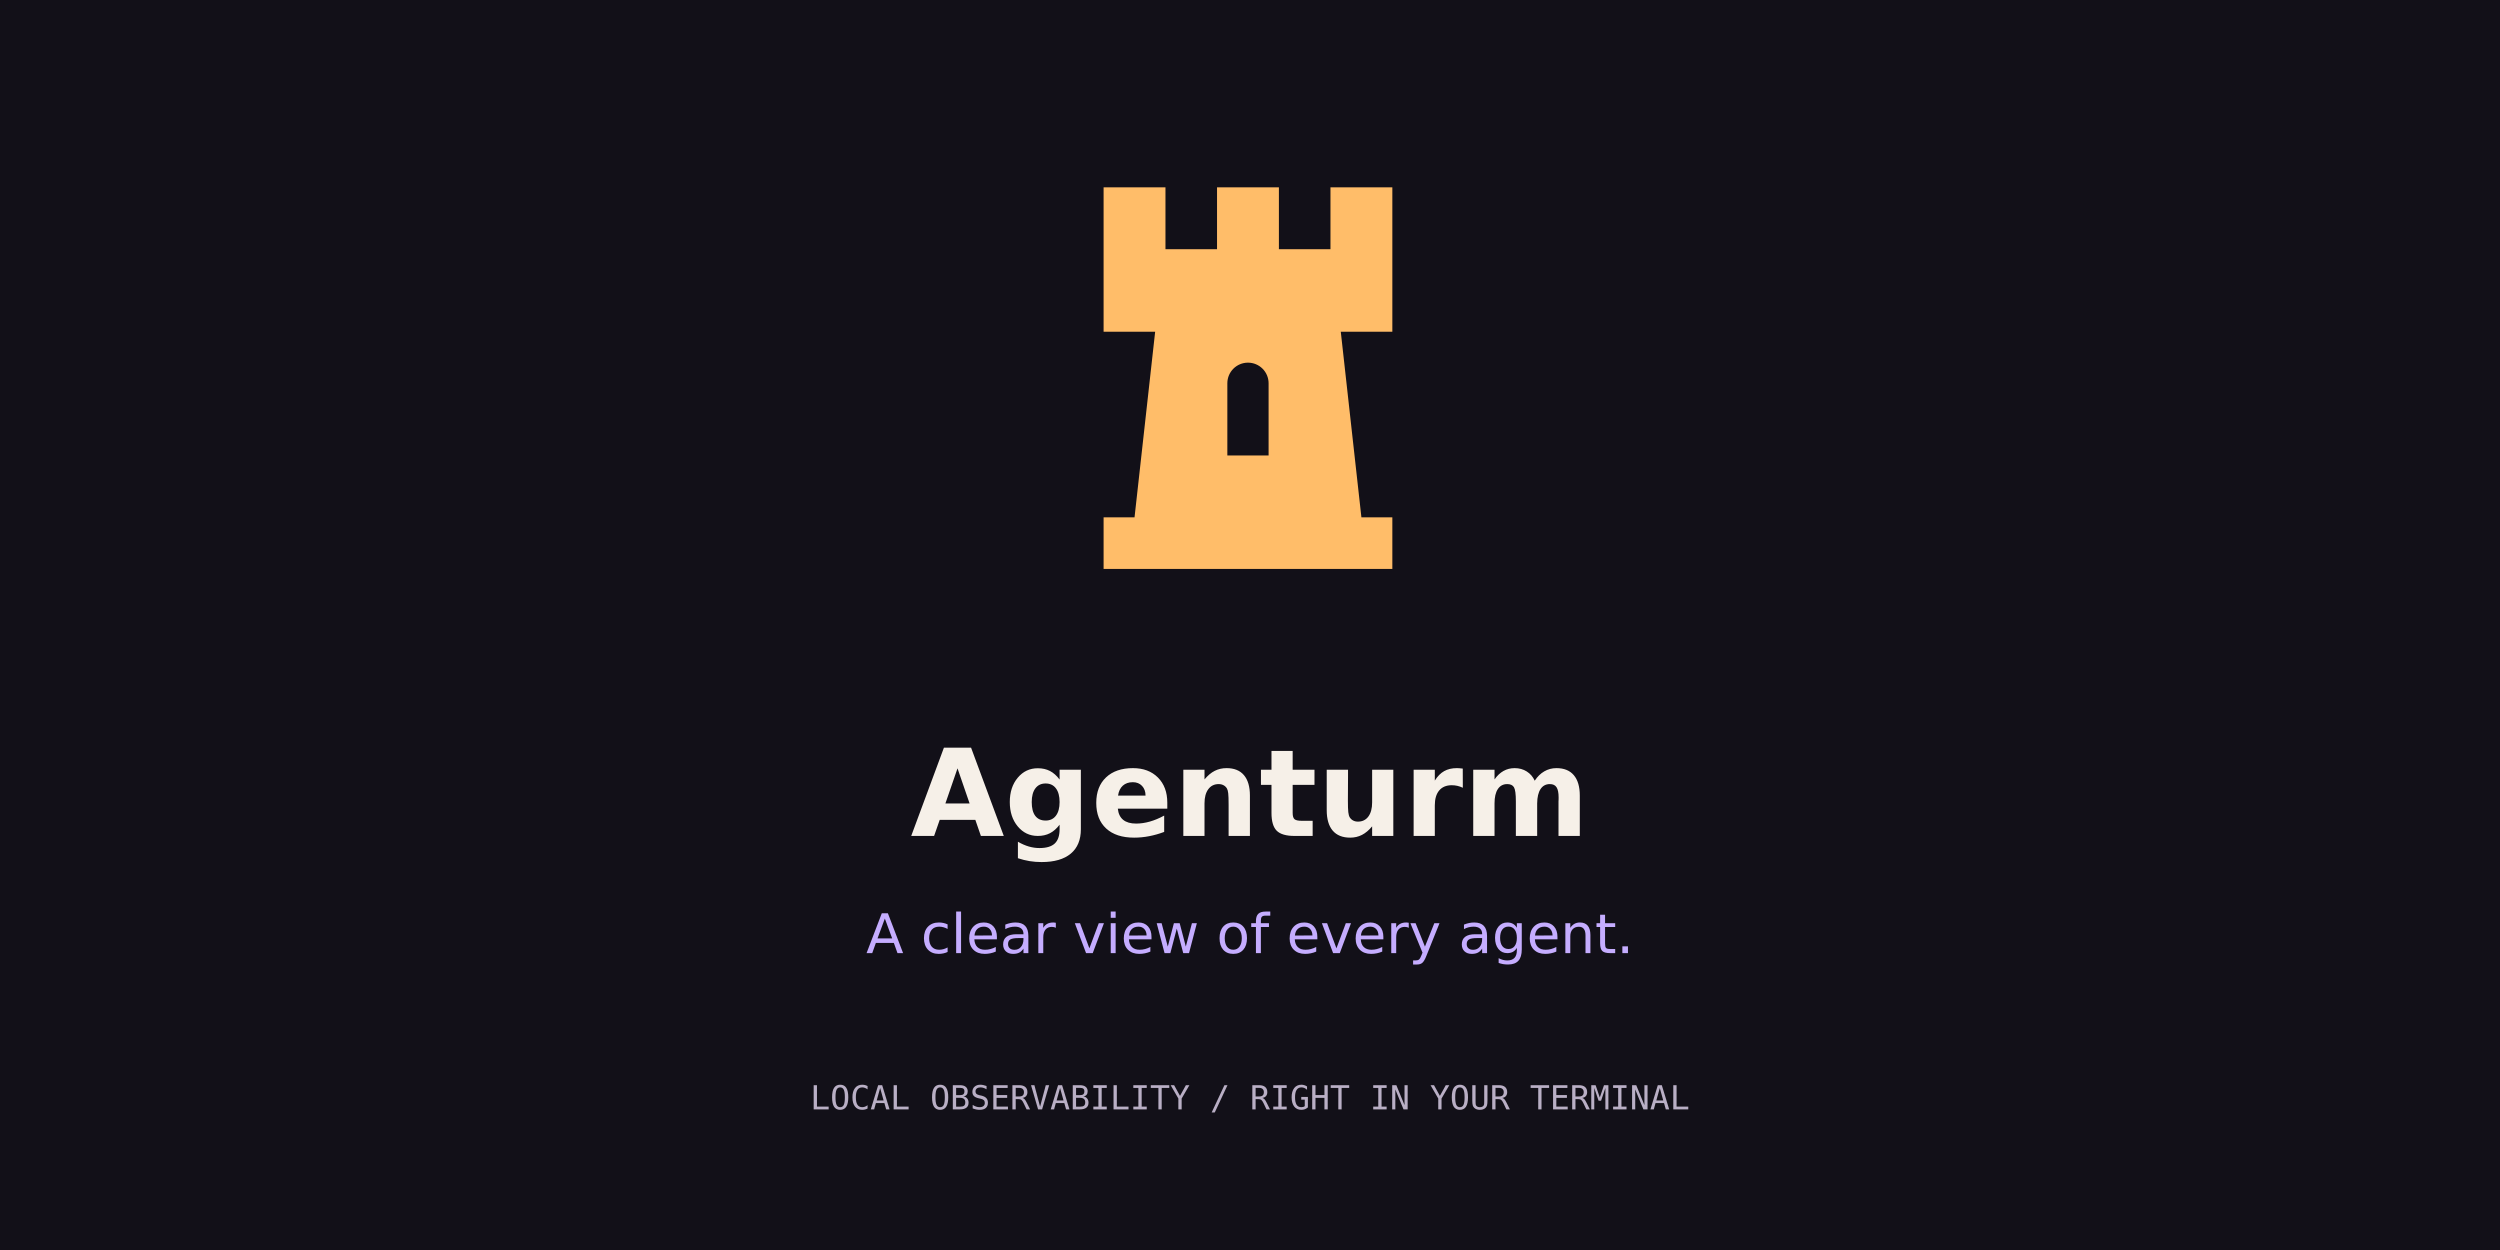
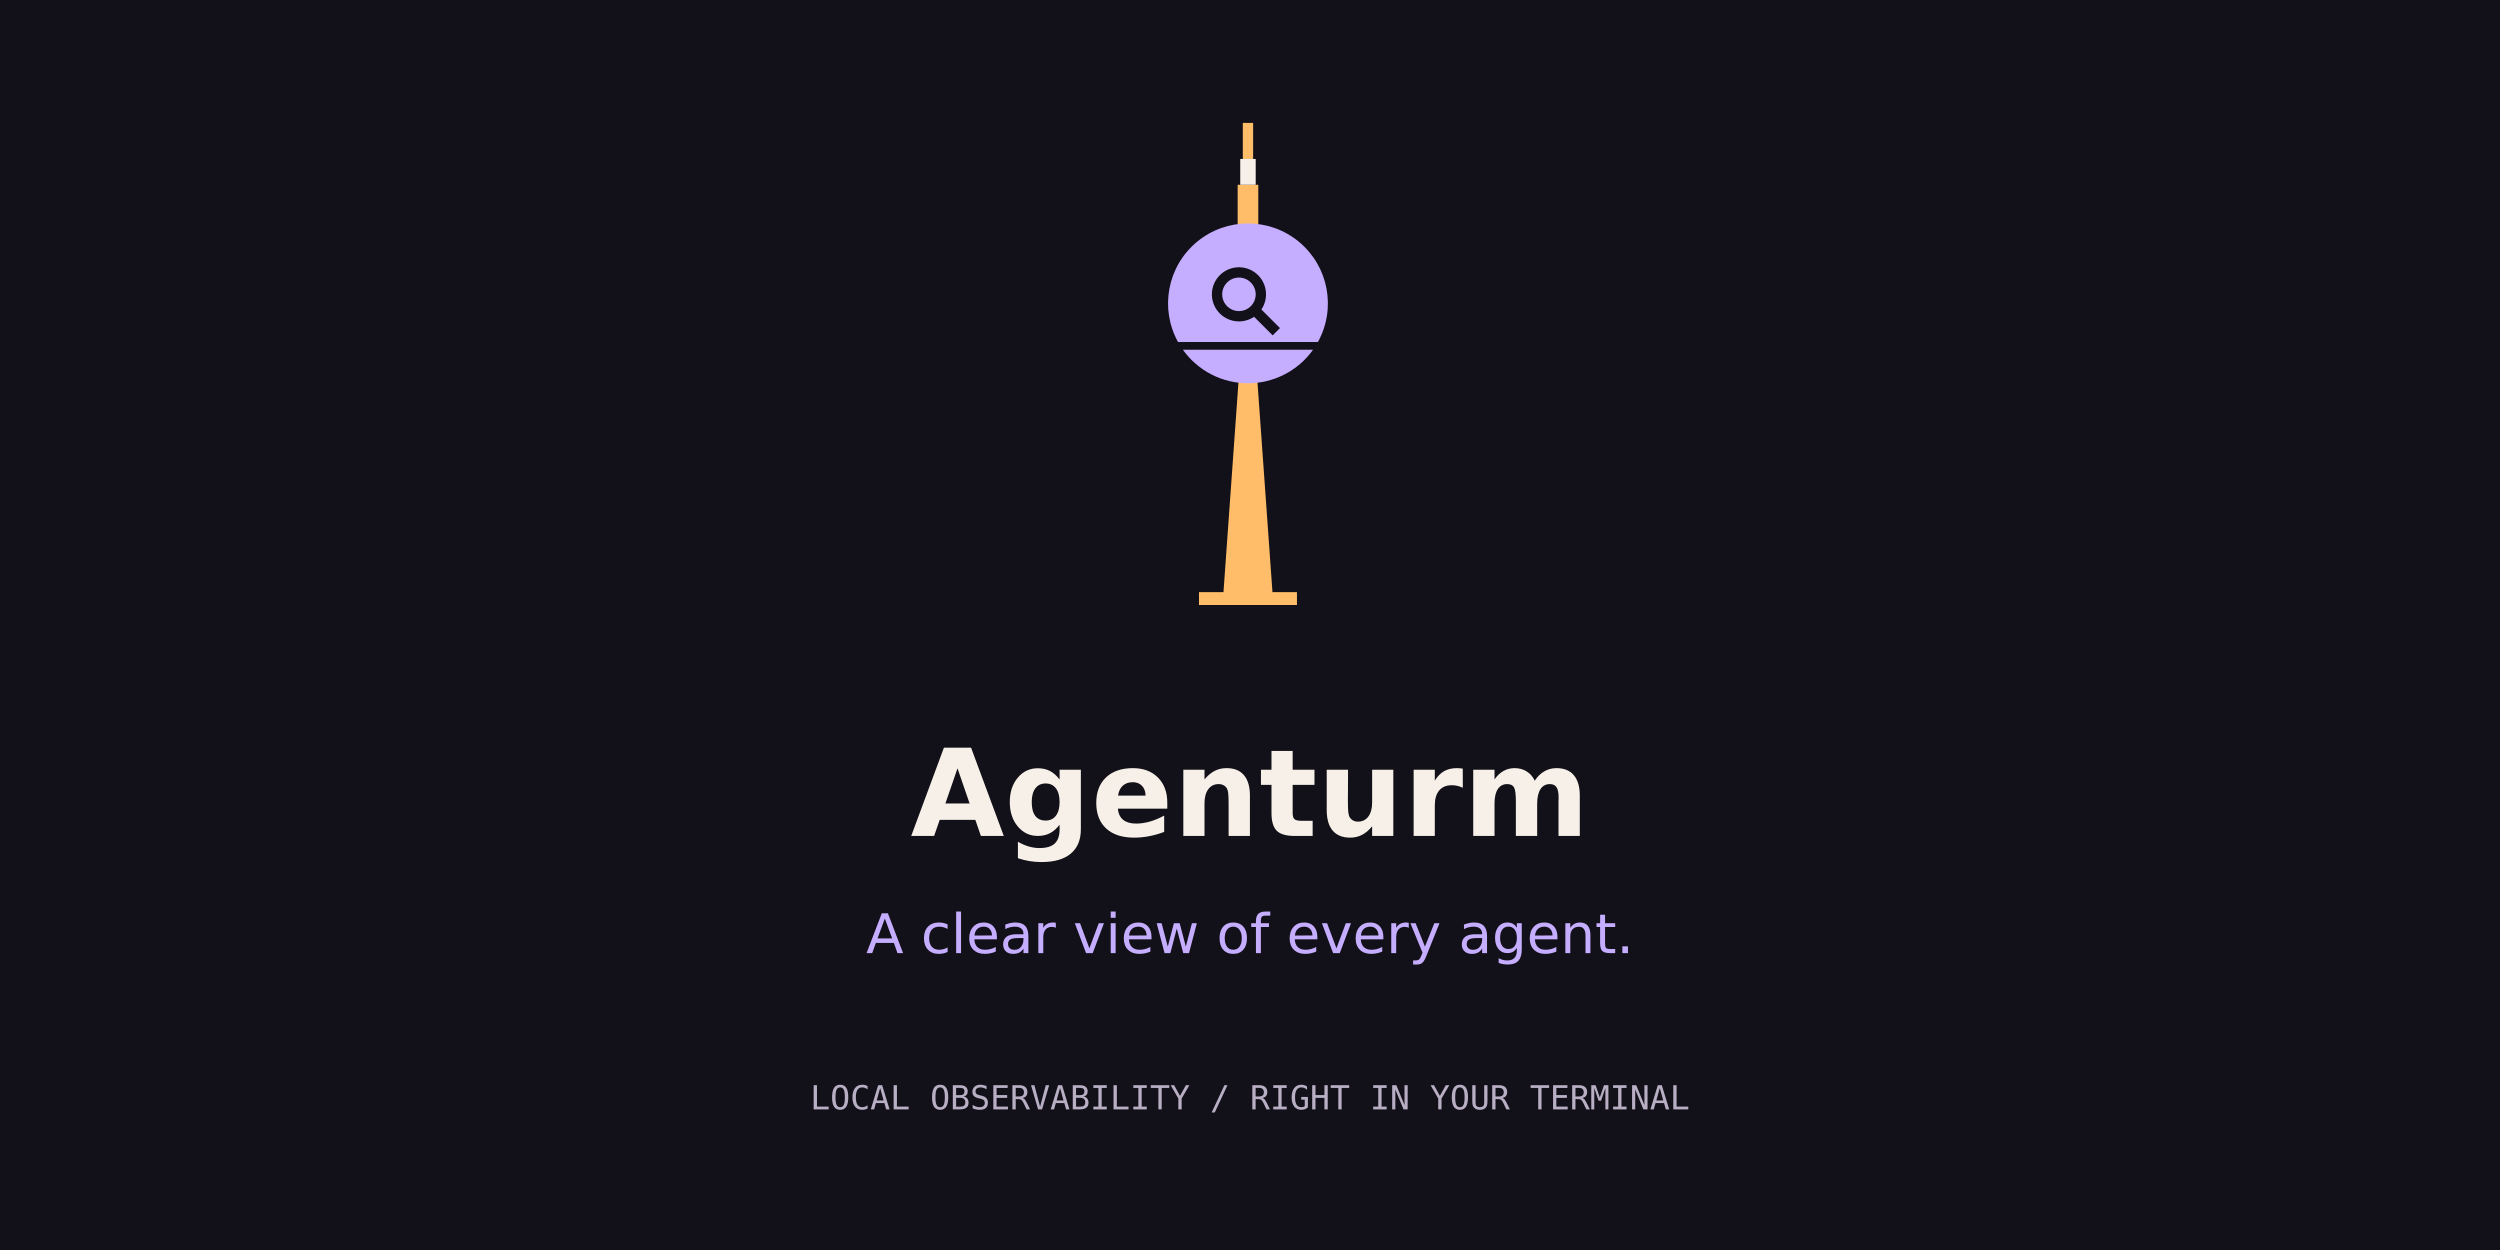
<svg xmlns="http://www.w3.org/2000/svg" width="1280" height="640" viewBox="0 0 1280 640" role="img" aria-labelledby="title desc">
  <rect width="1280" height="640" fill="#121018" />
  <g transform="translate(470 22) scale(.66)">
-     <path d="M144 112h48v48h40v-48h48v48h40v-48h48v112h-40l16 144h24v40H144v-40h24l16-144h-40Z            M240 264v56h32v-56a16 16 0 0 0-32 0Z" fill="#ffbd69" fill-rule="evenodd" />
+     <path d="M252 62h8v28h-8Z M248 110h16v34h-16Z" fill="#ffbd69" />
+     <path d="M250 90h12v20h-12Z" fill="#f6f0e8" />
+     <path d="M249 258h14l12 168h-38Z M218 426h76v10h-76Z" fill="#ffbd69" />
+     <path fill="#c5adff" fill-rule="evenodd" d="     M201.741 232a62 62 0 1 1 108.518 0Z     M205.522 238h100.956a62 62 0 0 1-100.956 0Z     M266.41 206.75l14.42 14.42-5.66 5.66-14.42-14.42a21 21 0 1 1 5.66-5.66Z     M262 195a13 13 0 1 0-26 0 13 13 0 1 0 26 0Z   " />
  </g>
  <text x="640" y="428" fill="#f6f0e8" text-anchor="middle" font-family="DejaVu Sans,Arial,sans-serif" font-weight="bold" font-size="62">Agenturm</text>
  <text x="640" y="488" fill="#c5adff" text-anchor="middle" font-family="DejaVu Sans,Arial,sans-serif" font-size="28">A clear view of every agent.</text>
  <text x="640" y="568" fill="#b9afc5" text-anchor="middle" font-family="DejaVu Sans Mono,monospace" font-size="17">LOCAL OBSERVABILITY  /  RIGHT IN YOUR TERMINAL</text>
</svg>
